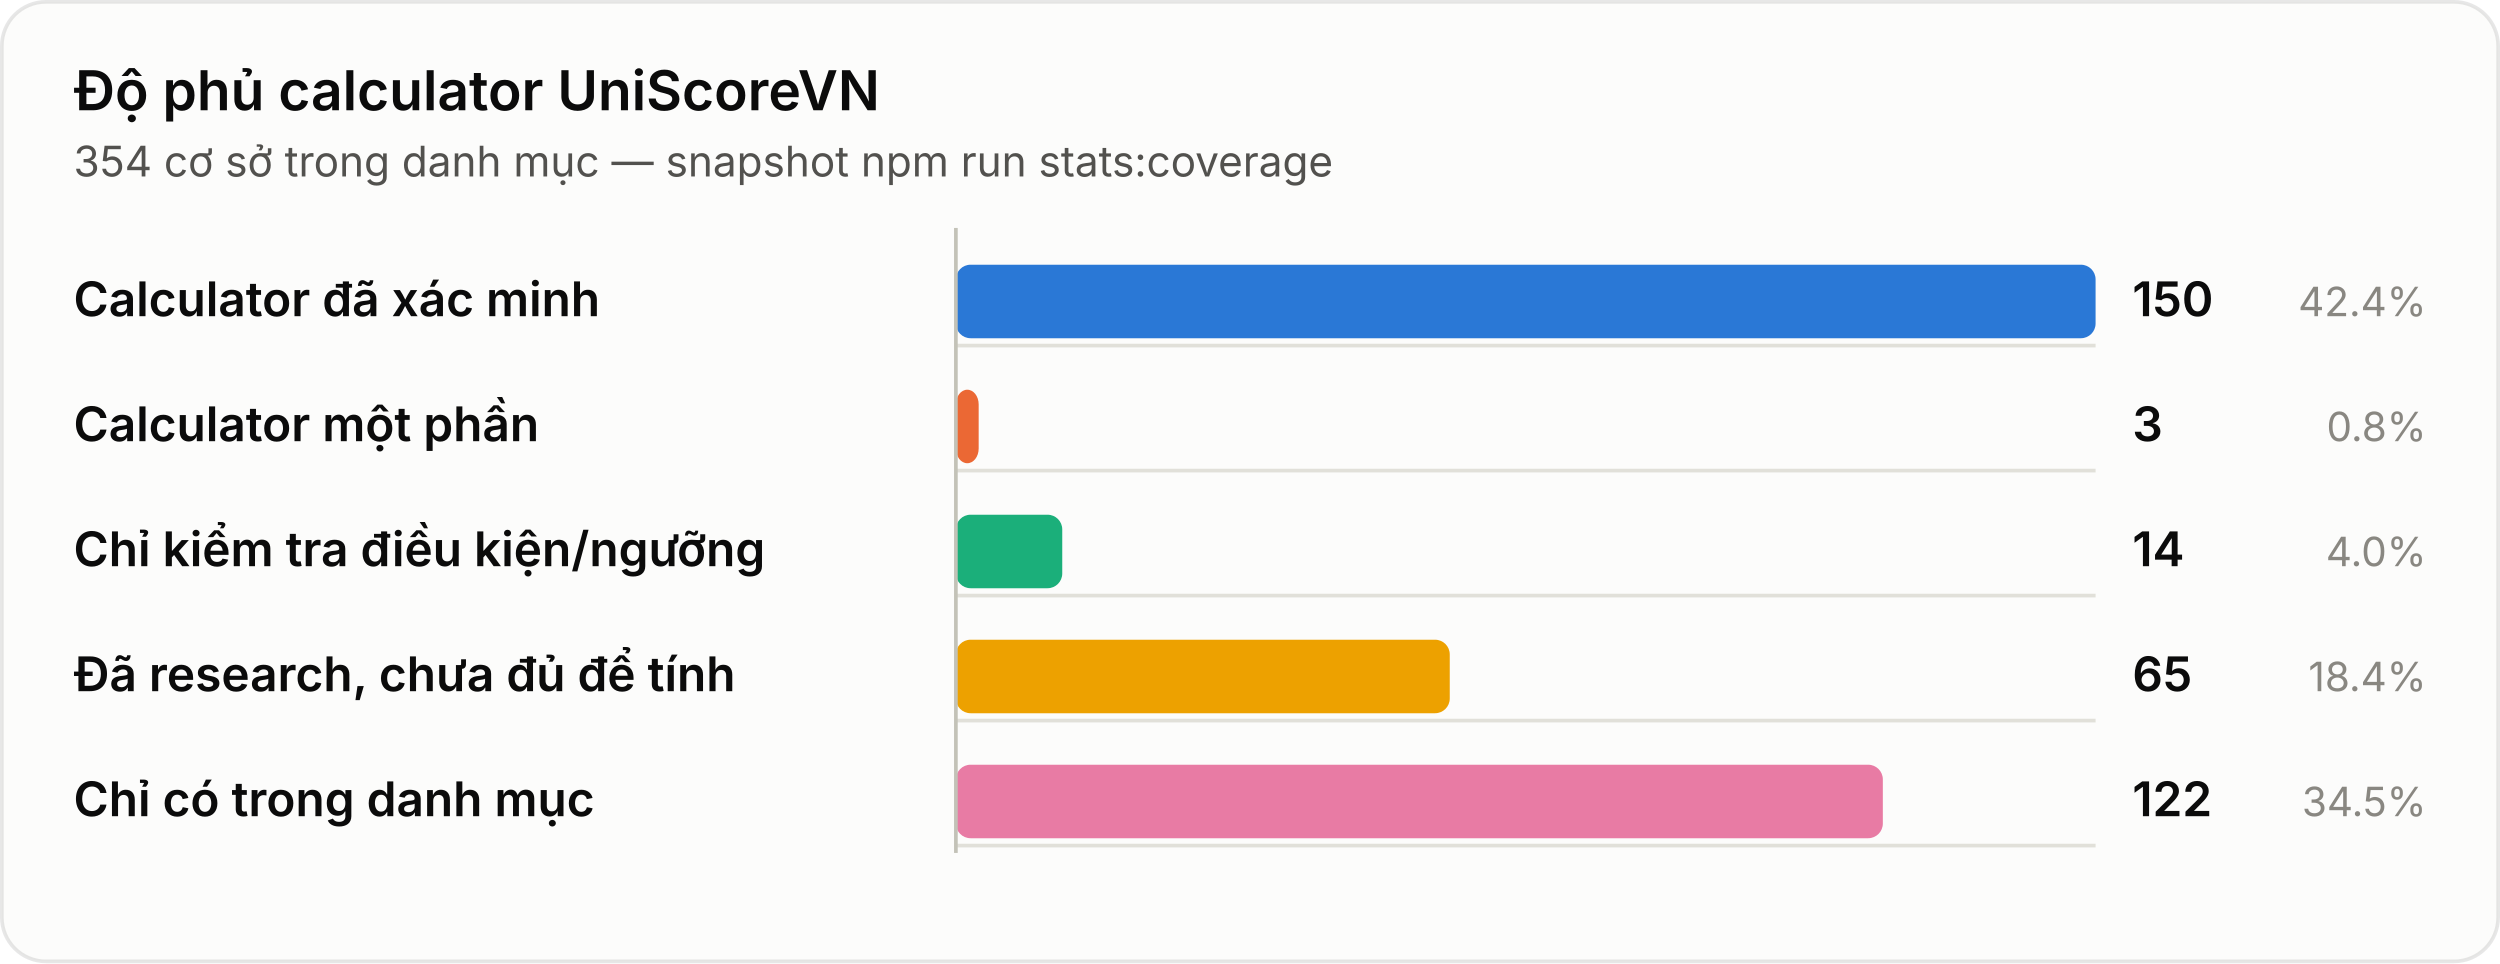
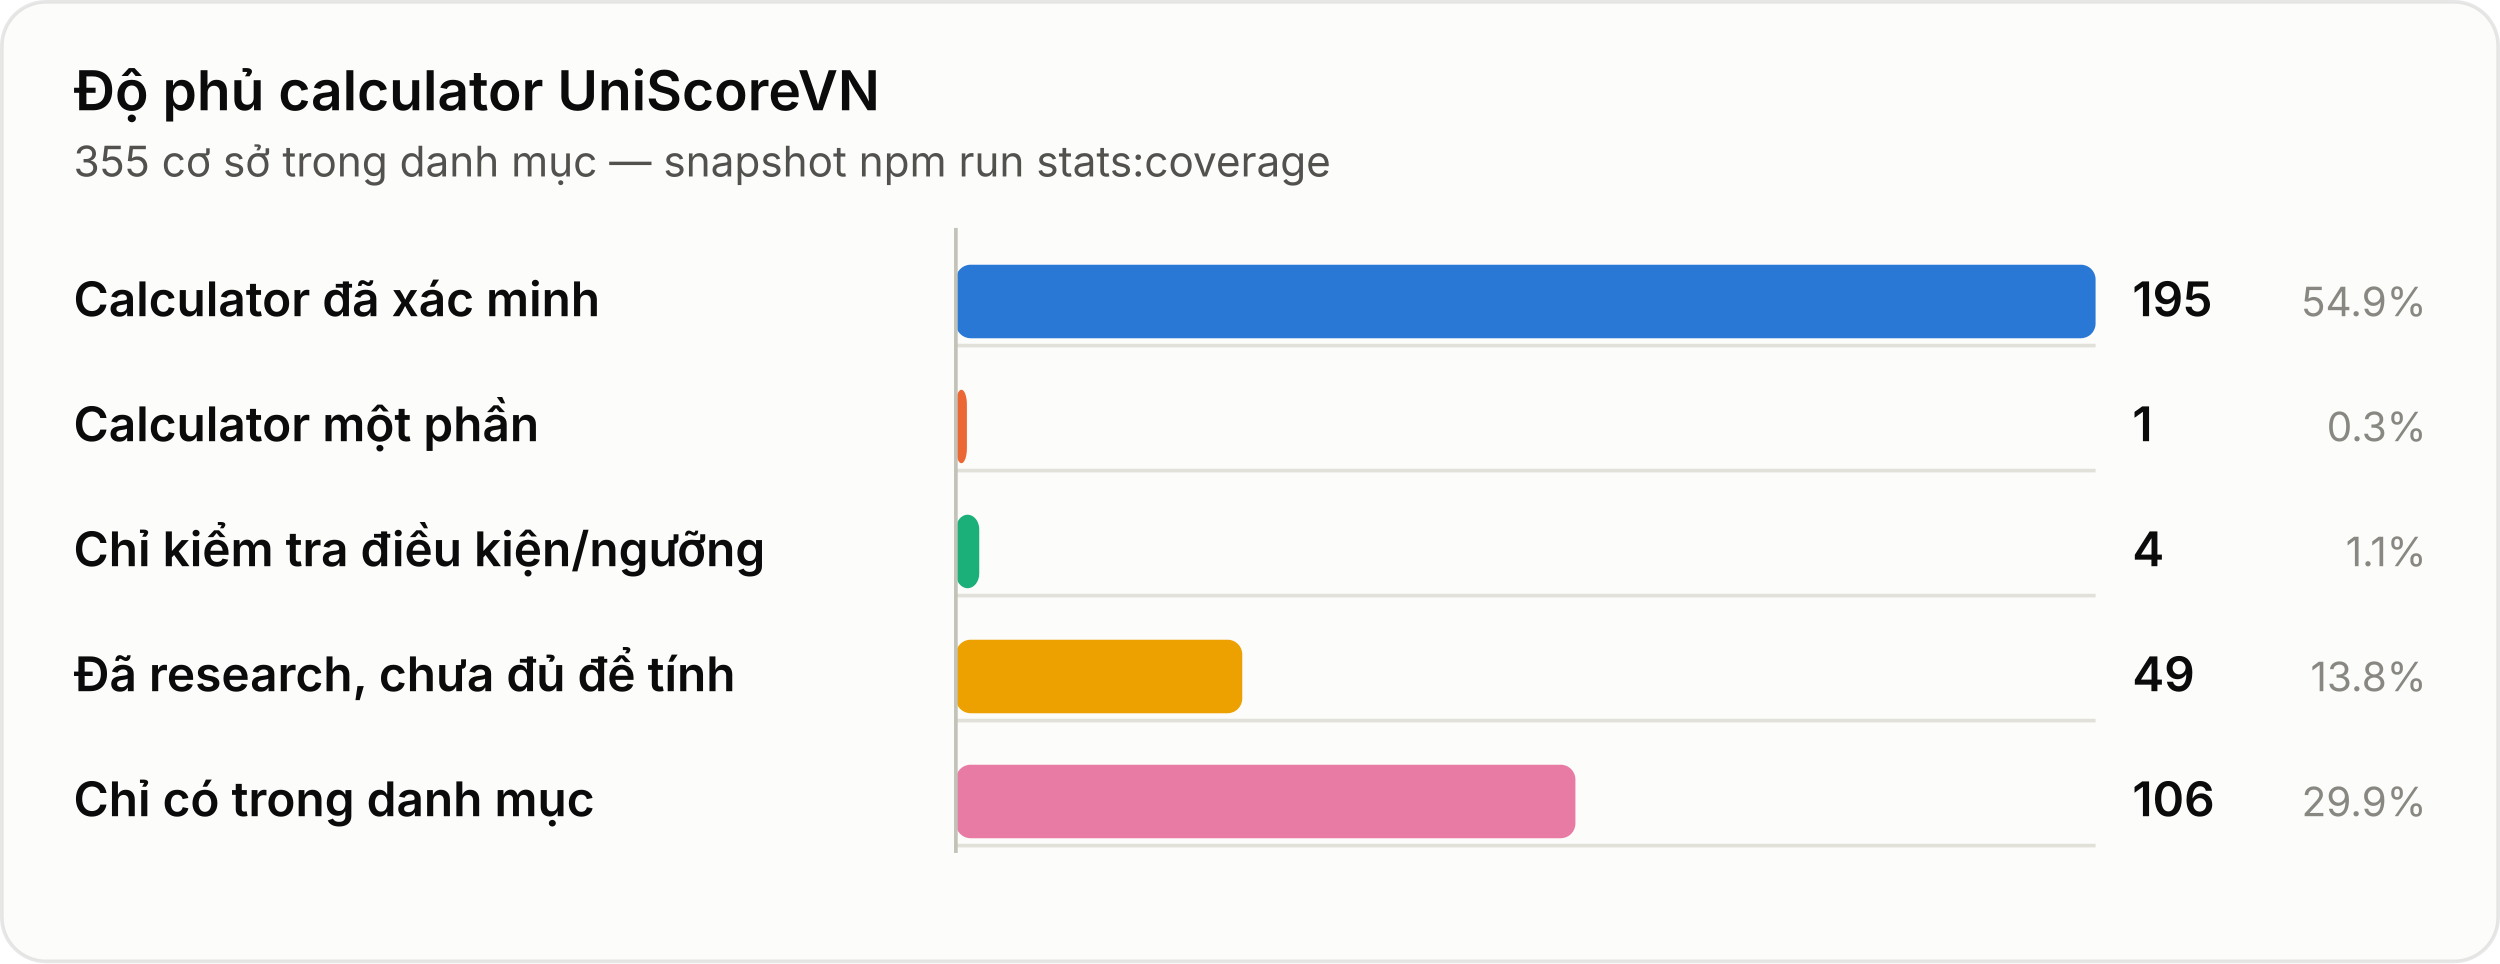
<svg xmlns="http://www.w3.org/2000/svg" width="680" height="262" viewBox="0 0 680 262" font-family="system-ui, -apple-system, Segoe UI, sans-serif">
  <rect x="0.5" y="0.5" width="679" height="261" rx="12" fill="#fcfcfb" stroke="rgba(11,11,11,0.10)" />
  <text x="20" y="30" font-size="15" font-weight="600" fill="#0b0b0b">Độ phủ calculator UniScoreVN</text>
-   <text x="20" y="48" font-size="11.5" fill="#52514e">354 cơ sở trong danh mục — snapshot npm run stats:coverage</text>
+   <text x="20" y="48" font-size="11.5" fill="#52514e">355 cơ sở trong danh mục — snapshot npm run stats:coverage</text>
  <g transform="translate(20, 10)">
    <text x="0" y="76" font-size="13" font-weight="600" fill="#0b0b0b">Calculator đã xác minh</text>
    <line x1="240" y1="84" x2="550" y2="84" stroke="#e1e0d9" stroke-width="1" />
    <rect x="240" y="62" width="310" height="20" rx="4" fill="#2a78d6" />
-     <text x="560" y="76" font-size="13" font-weight="600" fill="#0b0b0b" text-anchor="start">150</text>
-     <text x="640" y="76" font-size="11" fill="#898781" text-anchor="end">42.4%</text>
+     <text x="560" y="76" font-size="13" font-weight="600" fill="#0b0b0b" text-anchor="start">195</text>
+     <text x="640" y="76" font-size="11" fill="#898781" text-anchor="end">54.9%</text>
    <text x="0" y="110" font-size="13" font-weight="600" fill="#0b0b0b">Calculator một phần</text>
    <line x1="240" y1="118" x2="550" y2="118" stroke="#e1e0d9" stroke-width="1" />
-     <rect x="240" y="96" width="6.2" height="20" rx="4" fill="#eb6834" />
-     <text x="560" y="110" font-size="13" font-weight="600" fill="#0b0b0b" text-anchor="start">3</text>
-     <text x="640" y="110" font-size="11" fill="#898781" text-anchor="end">0.8%</text>
+     <rect x="240" y="96" width="3" height="20" rx="4" fill="#eb6834" />
+     <text x="560" y="110" font-size="13" font-weight="600" fill="#0b0b0b" text-anchor="start">1</text>
+     <text x="640" y="110" font-size="11" fill="#898781" text-anchor="end">0.3%</text>
    <text x="0" y="144" font-size="13" font-weight="600" fill="#0b0b0b">Chỉ kiểm tra điều kiện/ngưỡng</text>
    <line x1="240" y1="152" x2="550" y2="152" stroke="#e1e0d9" stroke-width="1" />
-     <rect x="240" y="130" width="28.933" height="20" rx="4" fill="#1baf7a" />
-     <text x="560" y="144" font-size="13" font-weight="600" fill="#0b0b0b" text-anchor="start">14</text>
-     <text x="640" y="144" font-size="11" fill="#898781" text-anchor="end">4.0%</text>
+     <rect x="240" y="130" width="6.359" height="20" rx="4" fill="#1baf7a" />
+     <text x="560" y="144" font-size="13" font-weight="600" fill="#0b0b0b" text-anchor="start">4</text>
+     <text x="640" y="144" font-size="11" fill="#898781" text-anchor="end">1.1%</text>
    <text x="0" y="178" font-size="13" font-weight="600" fill="#0b0b0b">Đã research, chưa đủ để tính</text>
    <line x1="240" y1="186" x2="550" y2="186" stroke="#e1e0d9" stroke-width="1" />
-     <rect x="240" y="164" width="134.333" height="20" rx="4" fill="#eda100" />
-     <text x="560" y="178" font-size="13" font-weight="600" fill="#0b0b0b" text-anchor="start">65</text>
-     <text x="640" y="178" font-size="11" fill="#898781" text-anchor="end">18.4%</text>
+     <rect x="240" y="164" width="77.897" height="20" rx="4" fill="#eda100" />
+     <text x="560" y="178" font-size="13" font-weight="600" fill="#0b0b0b" text-anchor="start">49</text>
+     <text x="640" y="178" font-size="11" fill="#898781" text-anchor="end">13.8%</text>
    <text x="0" y="212" font-size="13" font-weight="600" fill="#0b0b0b">Chỉ có trong danh mục</text>
    <line x1="240" y1="220" x2="550" y2="220" stroke="#e1e0d9" stroke-width="1" />
-     <rect x="240" y="198" width="252.133" height="20" rx="4" fill="#e87ba4" />
-     <text x="560" y="212" font-size="13" font-weight="600" fill="#0b0b0b" text-anchor="start">122</text>
-     <text x="640" y="212" font-size="11" fill="#898781" text-anchor="end">34.5%</text>
+     <rect x="240" y="198" width="168.513" height="20" rx="4" fill="#e87ba4" />
+     <text x="560" y="212" font-size="13" font-weight="600" fill="#0b0b0b" text-anchor="start">106</text>
+     <text x="640" y="212" font-size="11" fill="#898781" text-anchor="end">29.9%</text>
    <line x1="240" y1="52" x2="240" y2="222" stroke="#c3c2b7" stroke-width="1" />
  </g>
</svg>
